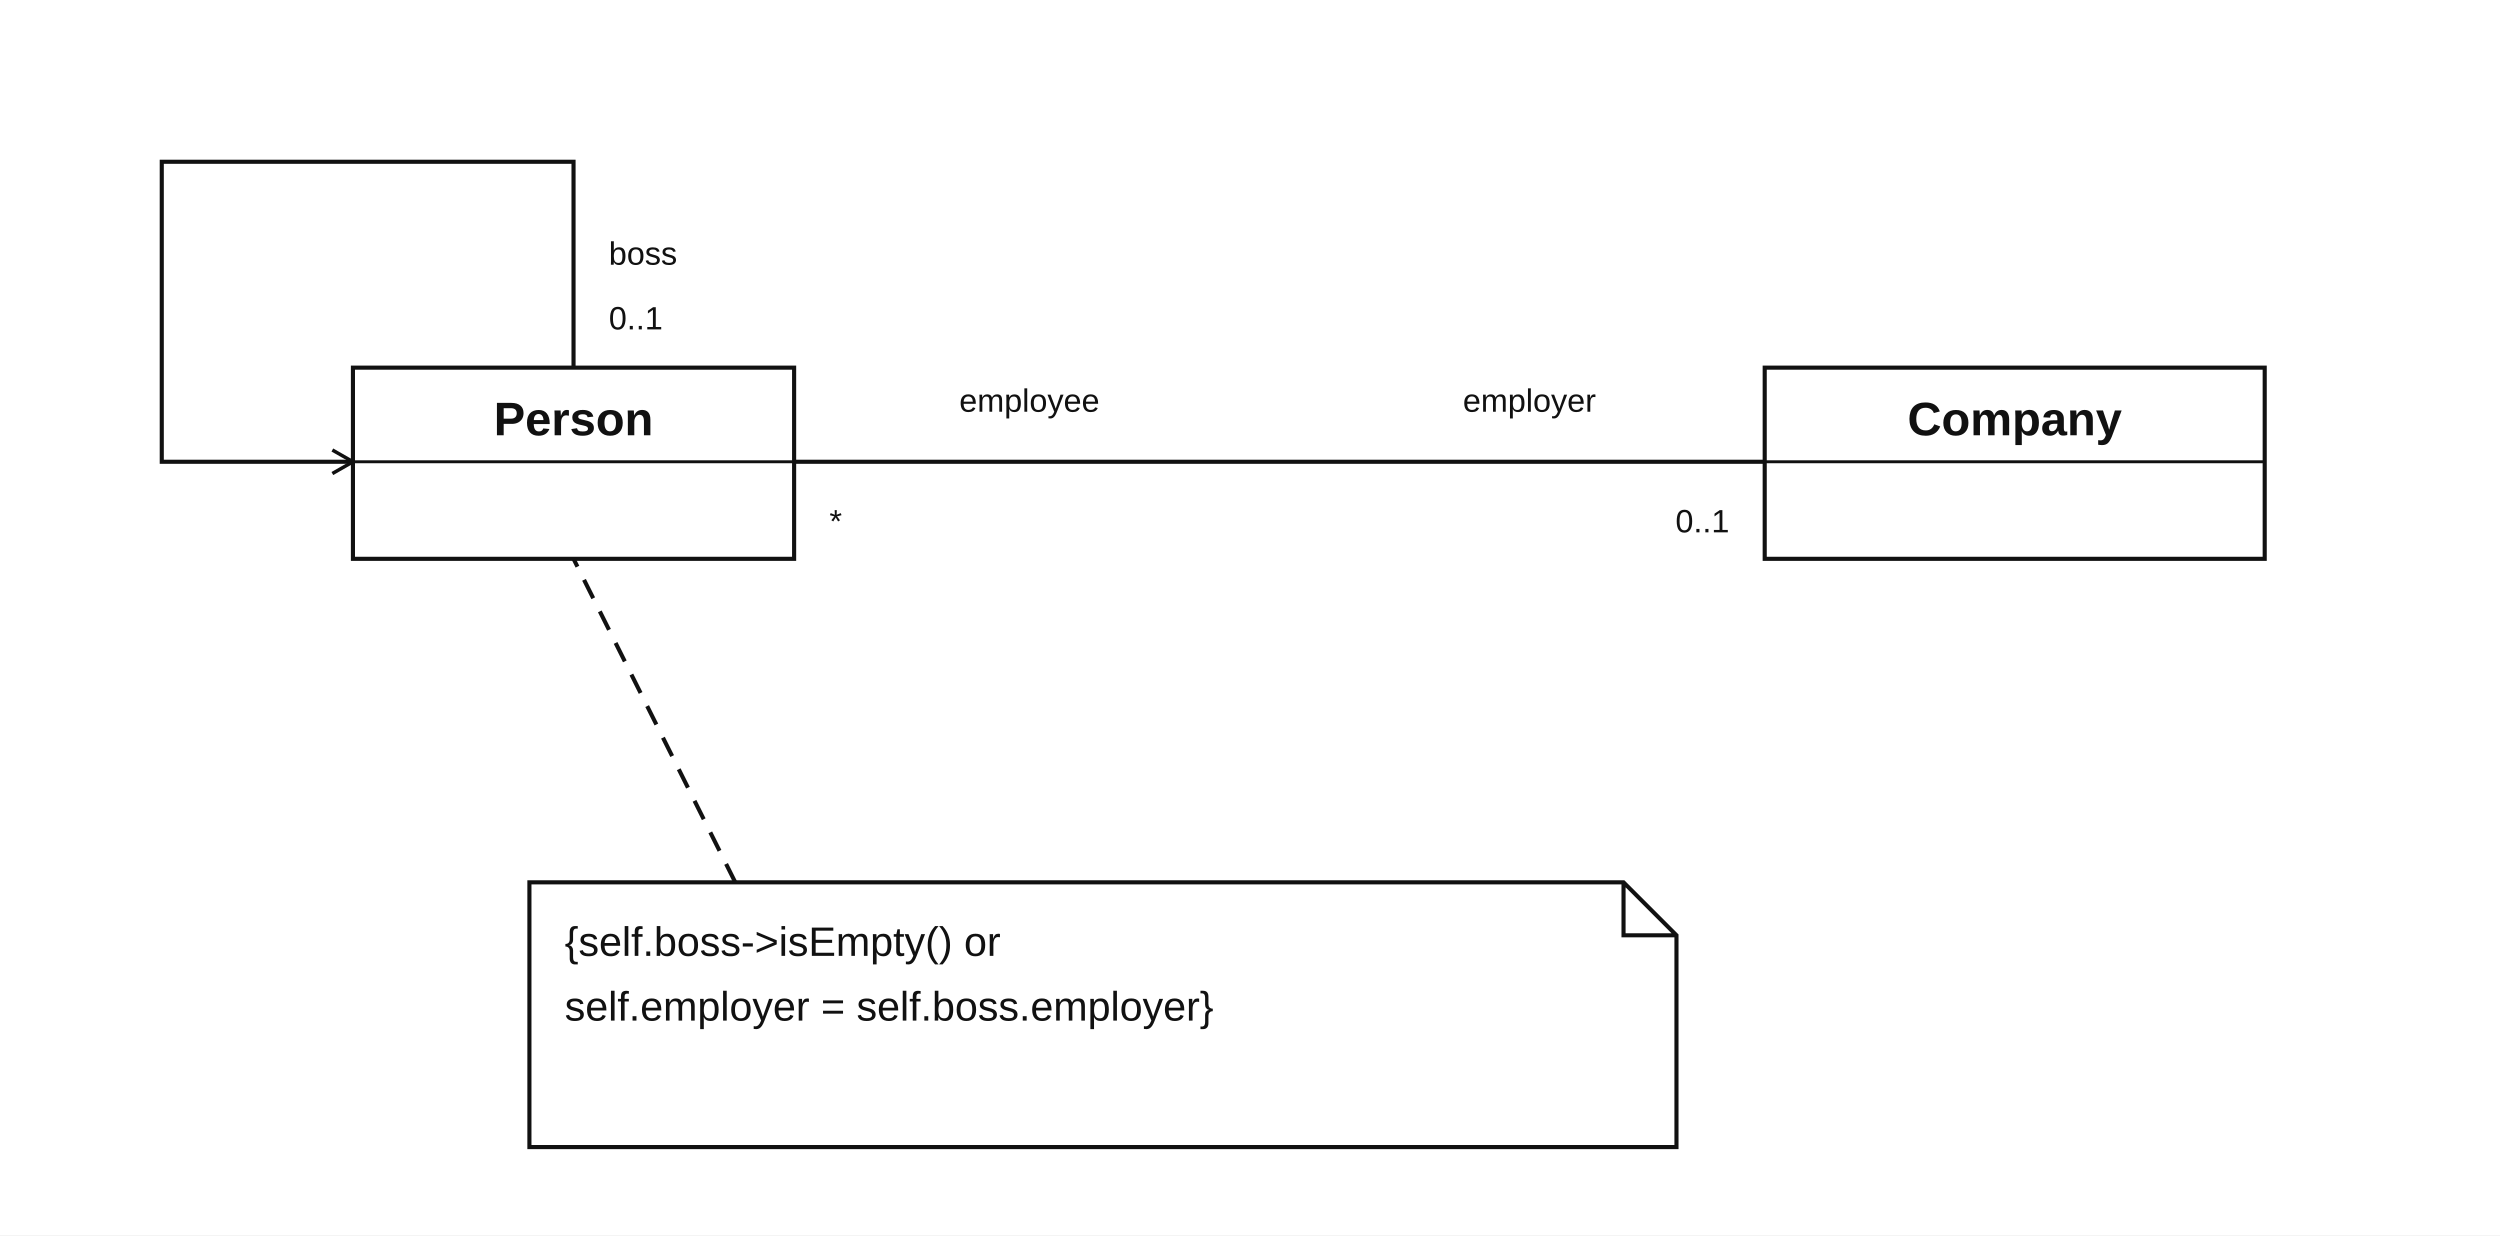
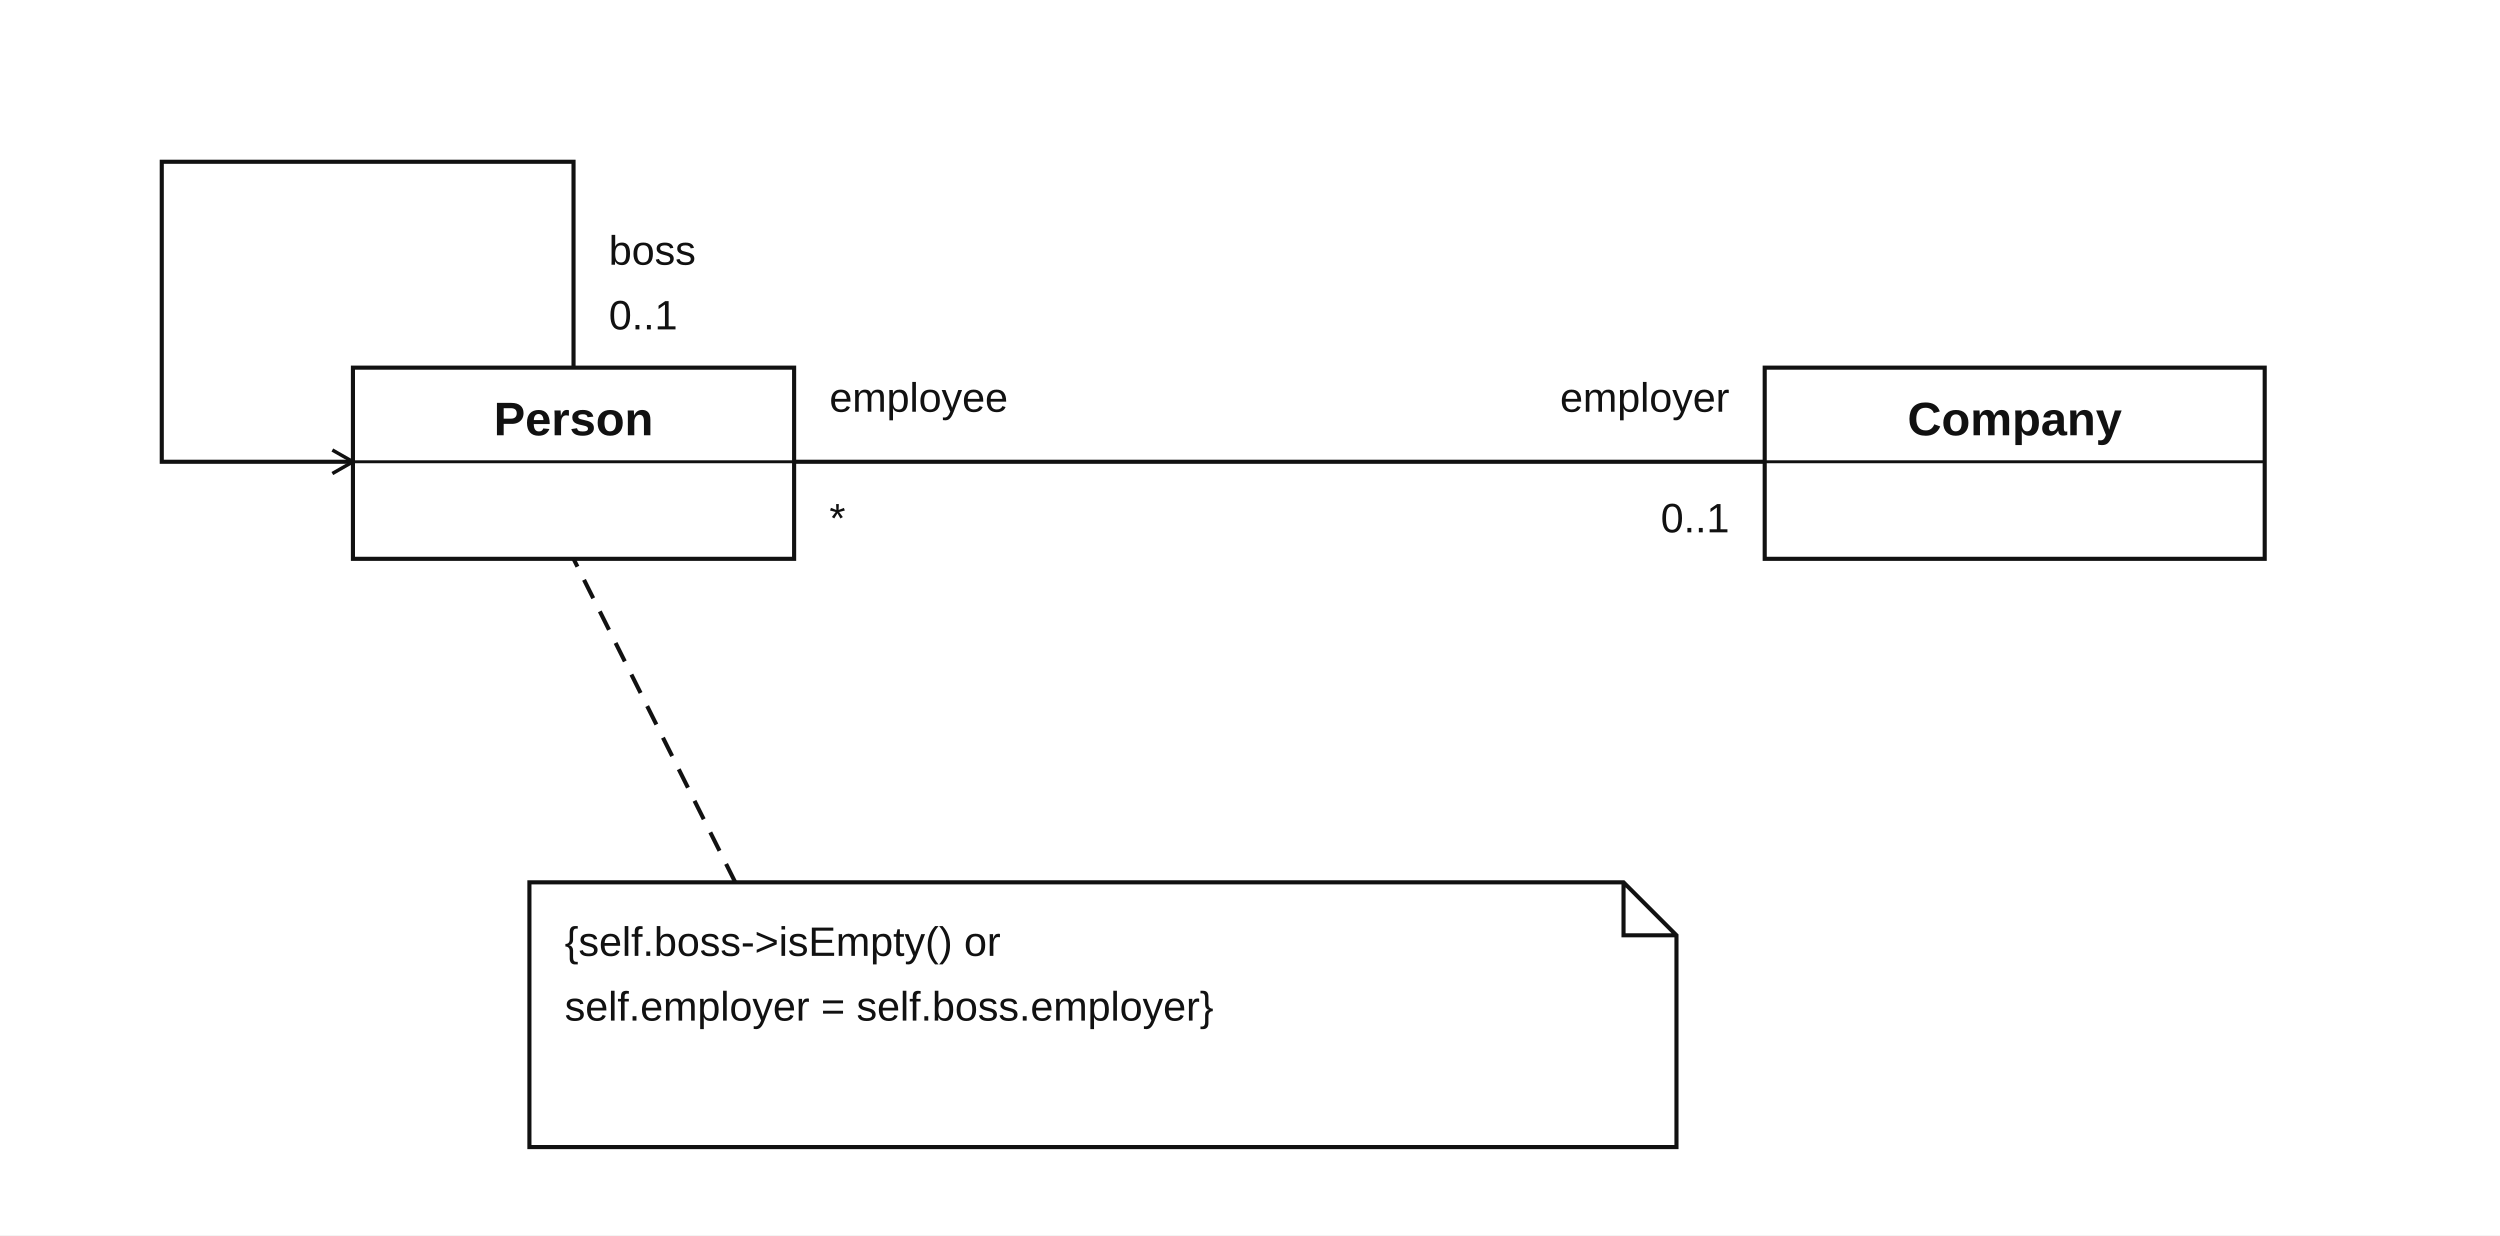
<svg xmlns="http://www.w3.org/2000/svg" width="850" height="420" viewBox="0 0 850 420" role="img" aria-labelledby="diagram-title diagram-description" data-figure="7.14">
  <defs>
    <marker id="generalization" markerWidth="15" markerHeight="16" refX="13" refY="8" orient="auto" markerUnits="userSpaceOnUse">
      <path d="M 1 1 L 13 8 L 1 15 Z" fill="#ffffff" stroke="#111111" stroke-width="1.4" />
    </marker>
    <marker id="navigation" markerWidth="9" markerHeight="10" refX="8" refY="5" orient="auto" markerUnits="userSpaceOnUse">
      <path d="M 1 1 L 8 5 L 1 9" fill="none" stroke="context-stroke" stroke-width="1.2" />
    </marker>
    <marker id="navigation-start" markerWidth="9" markerHeight="10" refX="8" refY="5" orient="auto-start-reverse" markerUnits="userSpaceOnUse">
      <path d="M 1 1 L 8 5 L 1 9" fill="none" stroke="context-stroke" stroke-width="1.2" />
    </marker>
    <style>.background, .class-box, .package-box, .note-box { fill: #ffffff; }
  .class-box, .package-box, .note-box, .association, .generalization-line,
  .class-divider, .example-association, .dependency-line, .note-link { stroke: #111111; stroke-width: 1.4; }
  .association, .generalization-line, .class-divider, .example-association,
  .dependency-line, .note-link { fill: none; }
  .class-divider { stroke-width: 1; }
  text { fill: #111111; font-family: Arial, Helvetica, sans-serif; font-size: 16px; }
  .class-name { font-weight: 700; }
  .abstract { font-style: italic; }
  .attribute, .operation { font-size: 14px; }
-   .association-end, .association-label, .example-association-group .example-label { font-size: 11px; }
+   .association-end, .association-label, .example-association-group .example-label { font-size: 14px; }
  .end-dot, .composition { fill: #111111; }
  .dependency-line, .note-link { stroke-dasharray: 7 5; }
  .template-signature { stroke-dasharray: 4 3; }
  a { cursor: pointer; }
  a:hover .class-box, a:hover .note-box { fill: #eef3fb; stroke: #1e3a8a; }
  a:focus-visible { outline: none; }
  a:focus-visible .class-box, a:focus-visible .note-box { stroke: #7c3aed; stroke-width: 3; }
  .association, .example-association, .dependency-line { pointer-events: stroke; }
  .association-hitbox { fill: none; stroke: transparent; stroke-width: 12; pointer-events: stroke; }
  .association-group:hover .association, .example-association-group:hover .example-association,
  .dependency-group:hover .dependency-line { stroke: #1e3a8a; stroke-width: 2.2; }
  .association-group:hover text, .example-association-group:hover text,
  .dependency-group:hover text { fill: #1e3a8a; }
  .association-group:hover .end-dot, .association-group:hover .composition,
  .example-association-group:hover .end-dot { fill: #1e3a8a; }
  .association-end { cursor: help; }</style>
  </defs>
  <rect class="background" width="850" height="420" />
  <g class="class-node" data-classifier="Person">
    <rect class="class-box" x="120" y="125" width="150" height="65" />
    <line class="class-divider" x1="120" y1="157" x2="270" y2="157" />
    <text class="class-name" x="195.0" y="148" text-anchor="middle">Person</text>
  </g>
  <g class="class-node" data-classifier="Company">
    <rect class="class-box" x="600" y="125" width="170" height="65" />
    <line class="class-divider" x1="600" y1="157" x2="770" y2="157" />
    <text class="class-name" x="685.0" y="148" text-anchor="middle">Company</text>
  </g>
  <g class="example-association-group">
    <path class="example-association" d="M 195 125 V 55 H 55 V 157 H 120" marker-end="url(#navigation)" />
    <path class="association-hitbox" d="M 195 125 V 55 H 55 V 157 H 120" aria-hidden="true" />
    <text class="example-label" x="207" y="90">boss</text>
    <text class="example-label" x="207" y="112">0..1</text>
  </g>
  <g class="example-association-group">
    <path class="example-association" d="M 270 157 H 600" />
    <path class="association-hitbox" d="M 270 157 H 600" aria-hidden="true" />
-     <text class="example-label" x="350" y="140" text-anchor="middle">employee</text>
-     <text class="example-label" x="520" y="140" text-anchor="middle">employer</text>
+     <text class="example-label" x="282" y="140">employee</text>
+     <text class="example-label" x="588" y="140" text-anchor="end">employer</text>
    <text class="example-label" x="282" y="181">*</text>
    <text class="example-label" x="588" y="181" text-anchor="end">0..1</text>
  </g>
  <a href="../../index.html#/classifier/constraint" target="_top">
    <path class="note-box" d="M 180 300 H 552 L 570 318 V 390 H 180 Z M 552 300 V 318 H 570" />
    <text class="attribute" x="192" y="325">{self.boss-&gt;isEmpty() or</text>
    <text class="attribute" x="192" y="347">self.employer = self.boss.employer}</text>
  </a>
  <path class="note-link" d="M 250 300 L 195 190" />
</svg>
